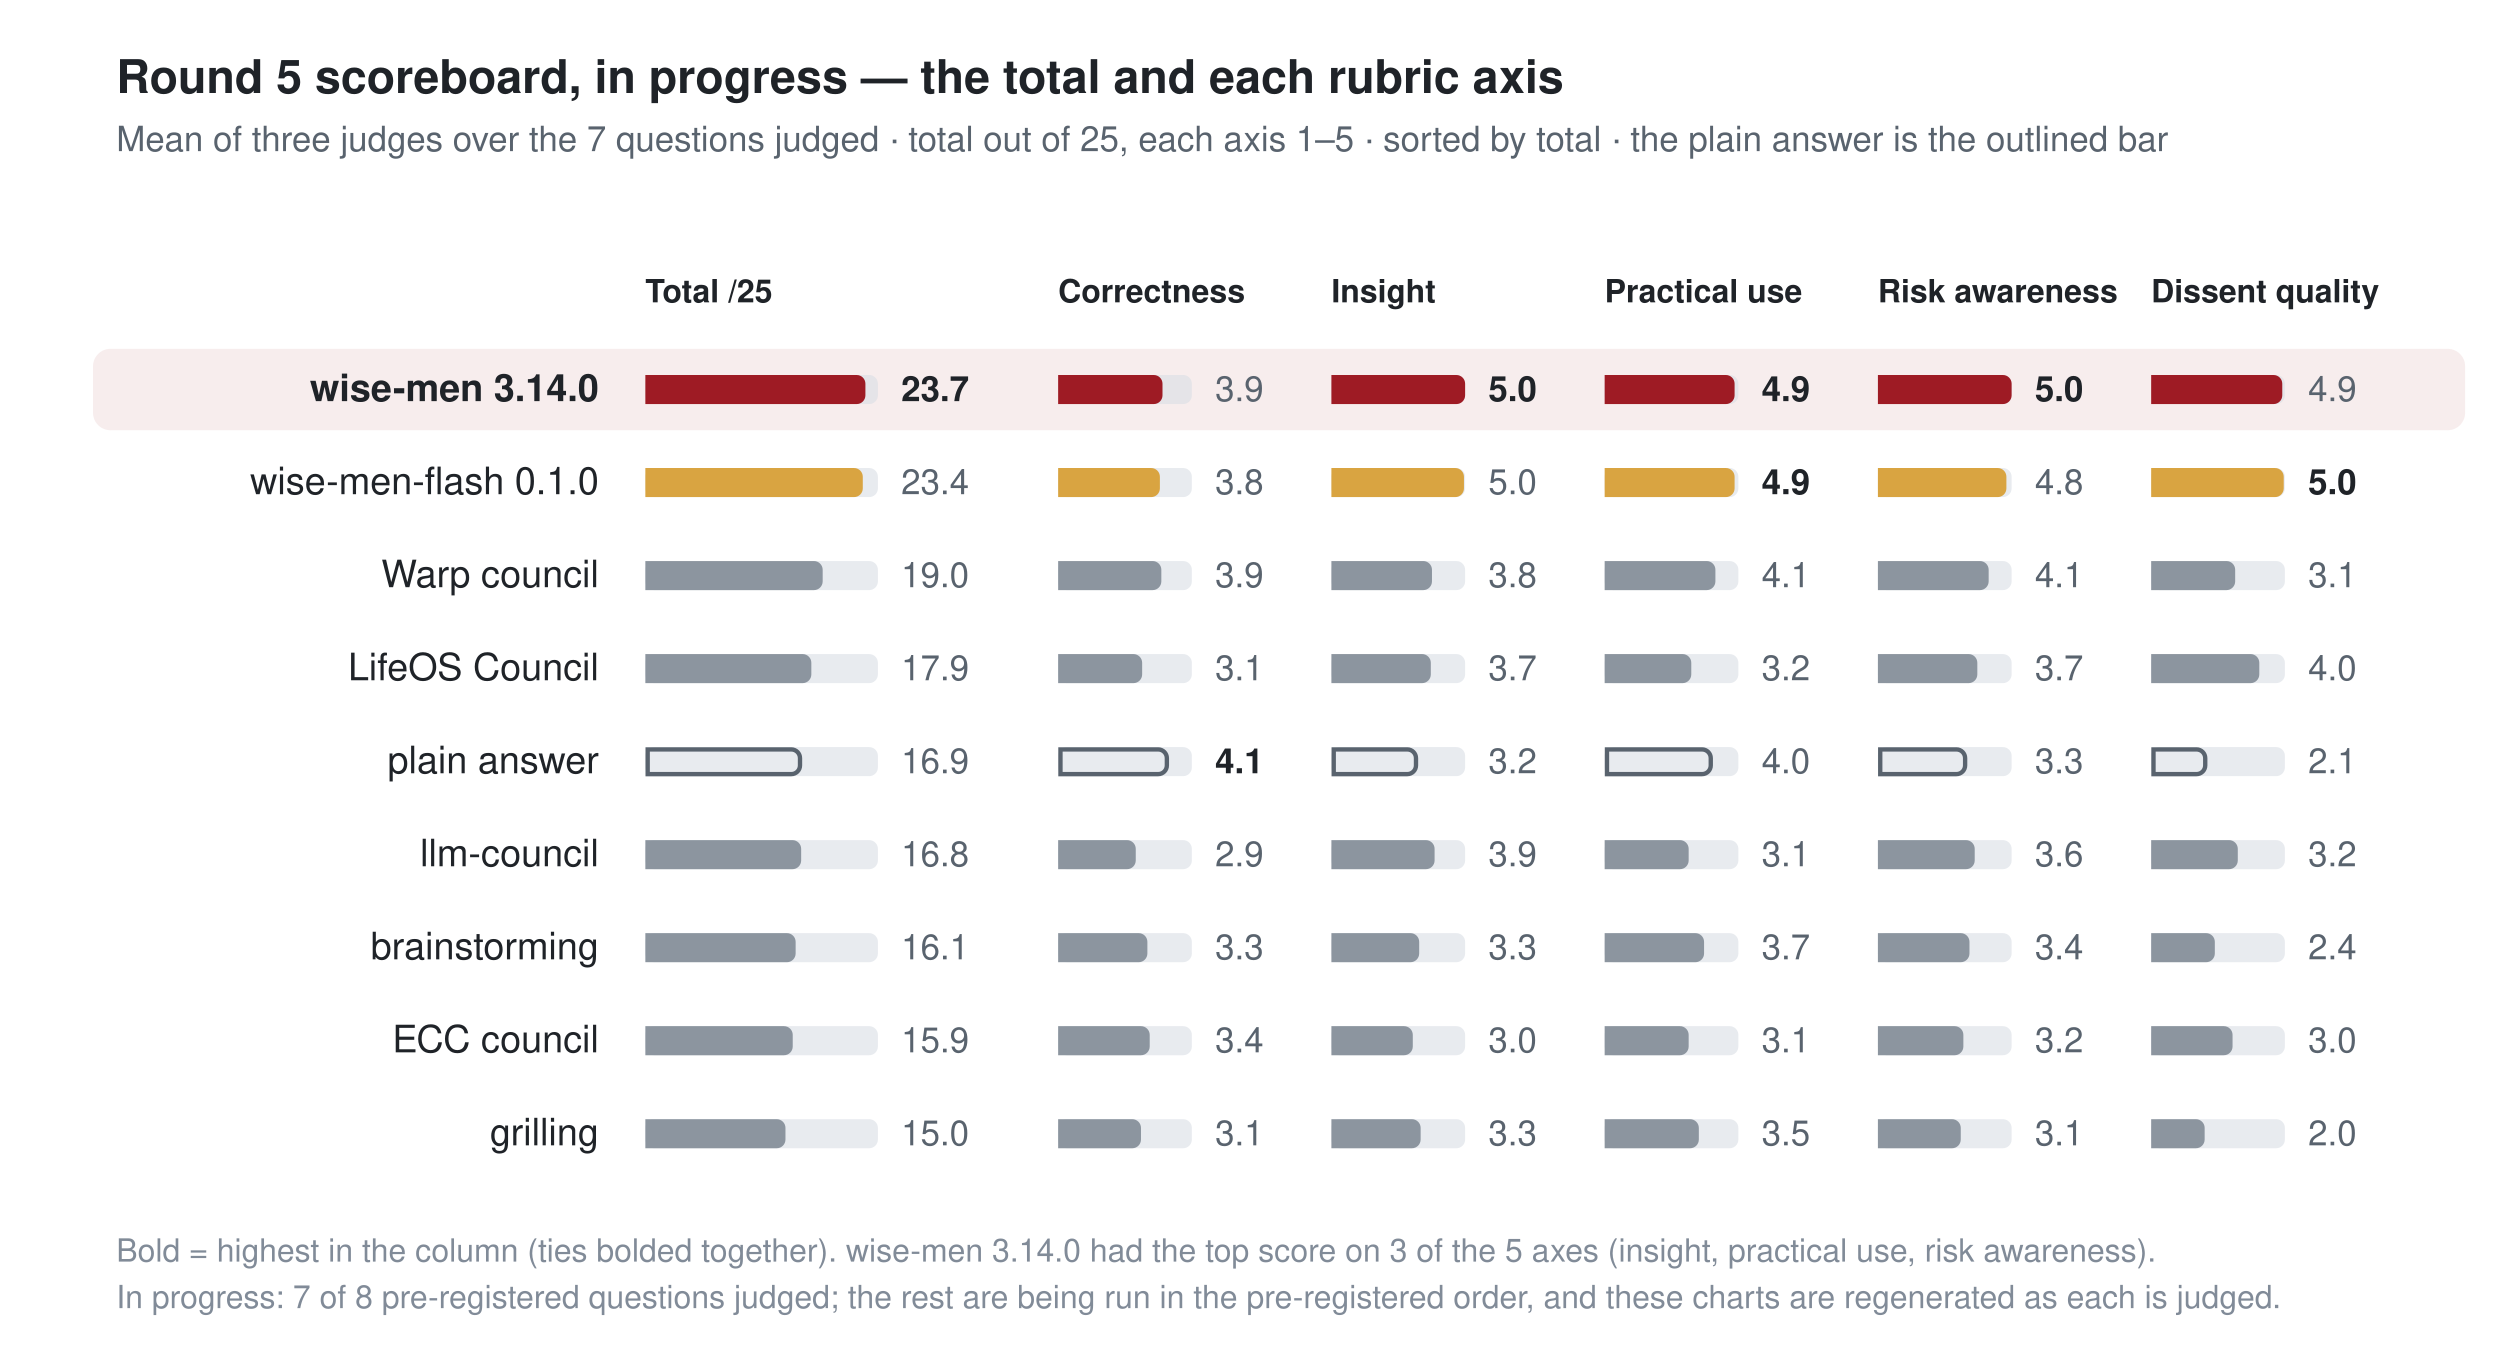
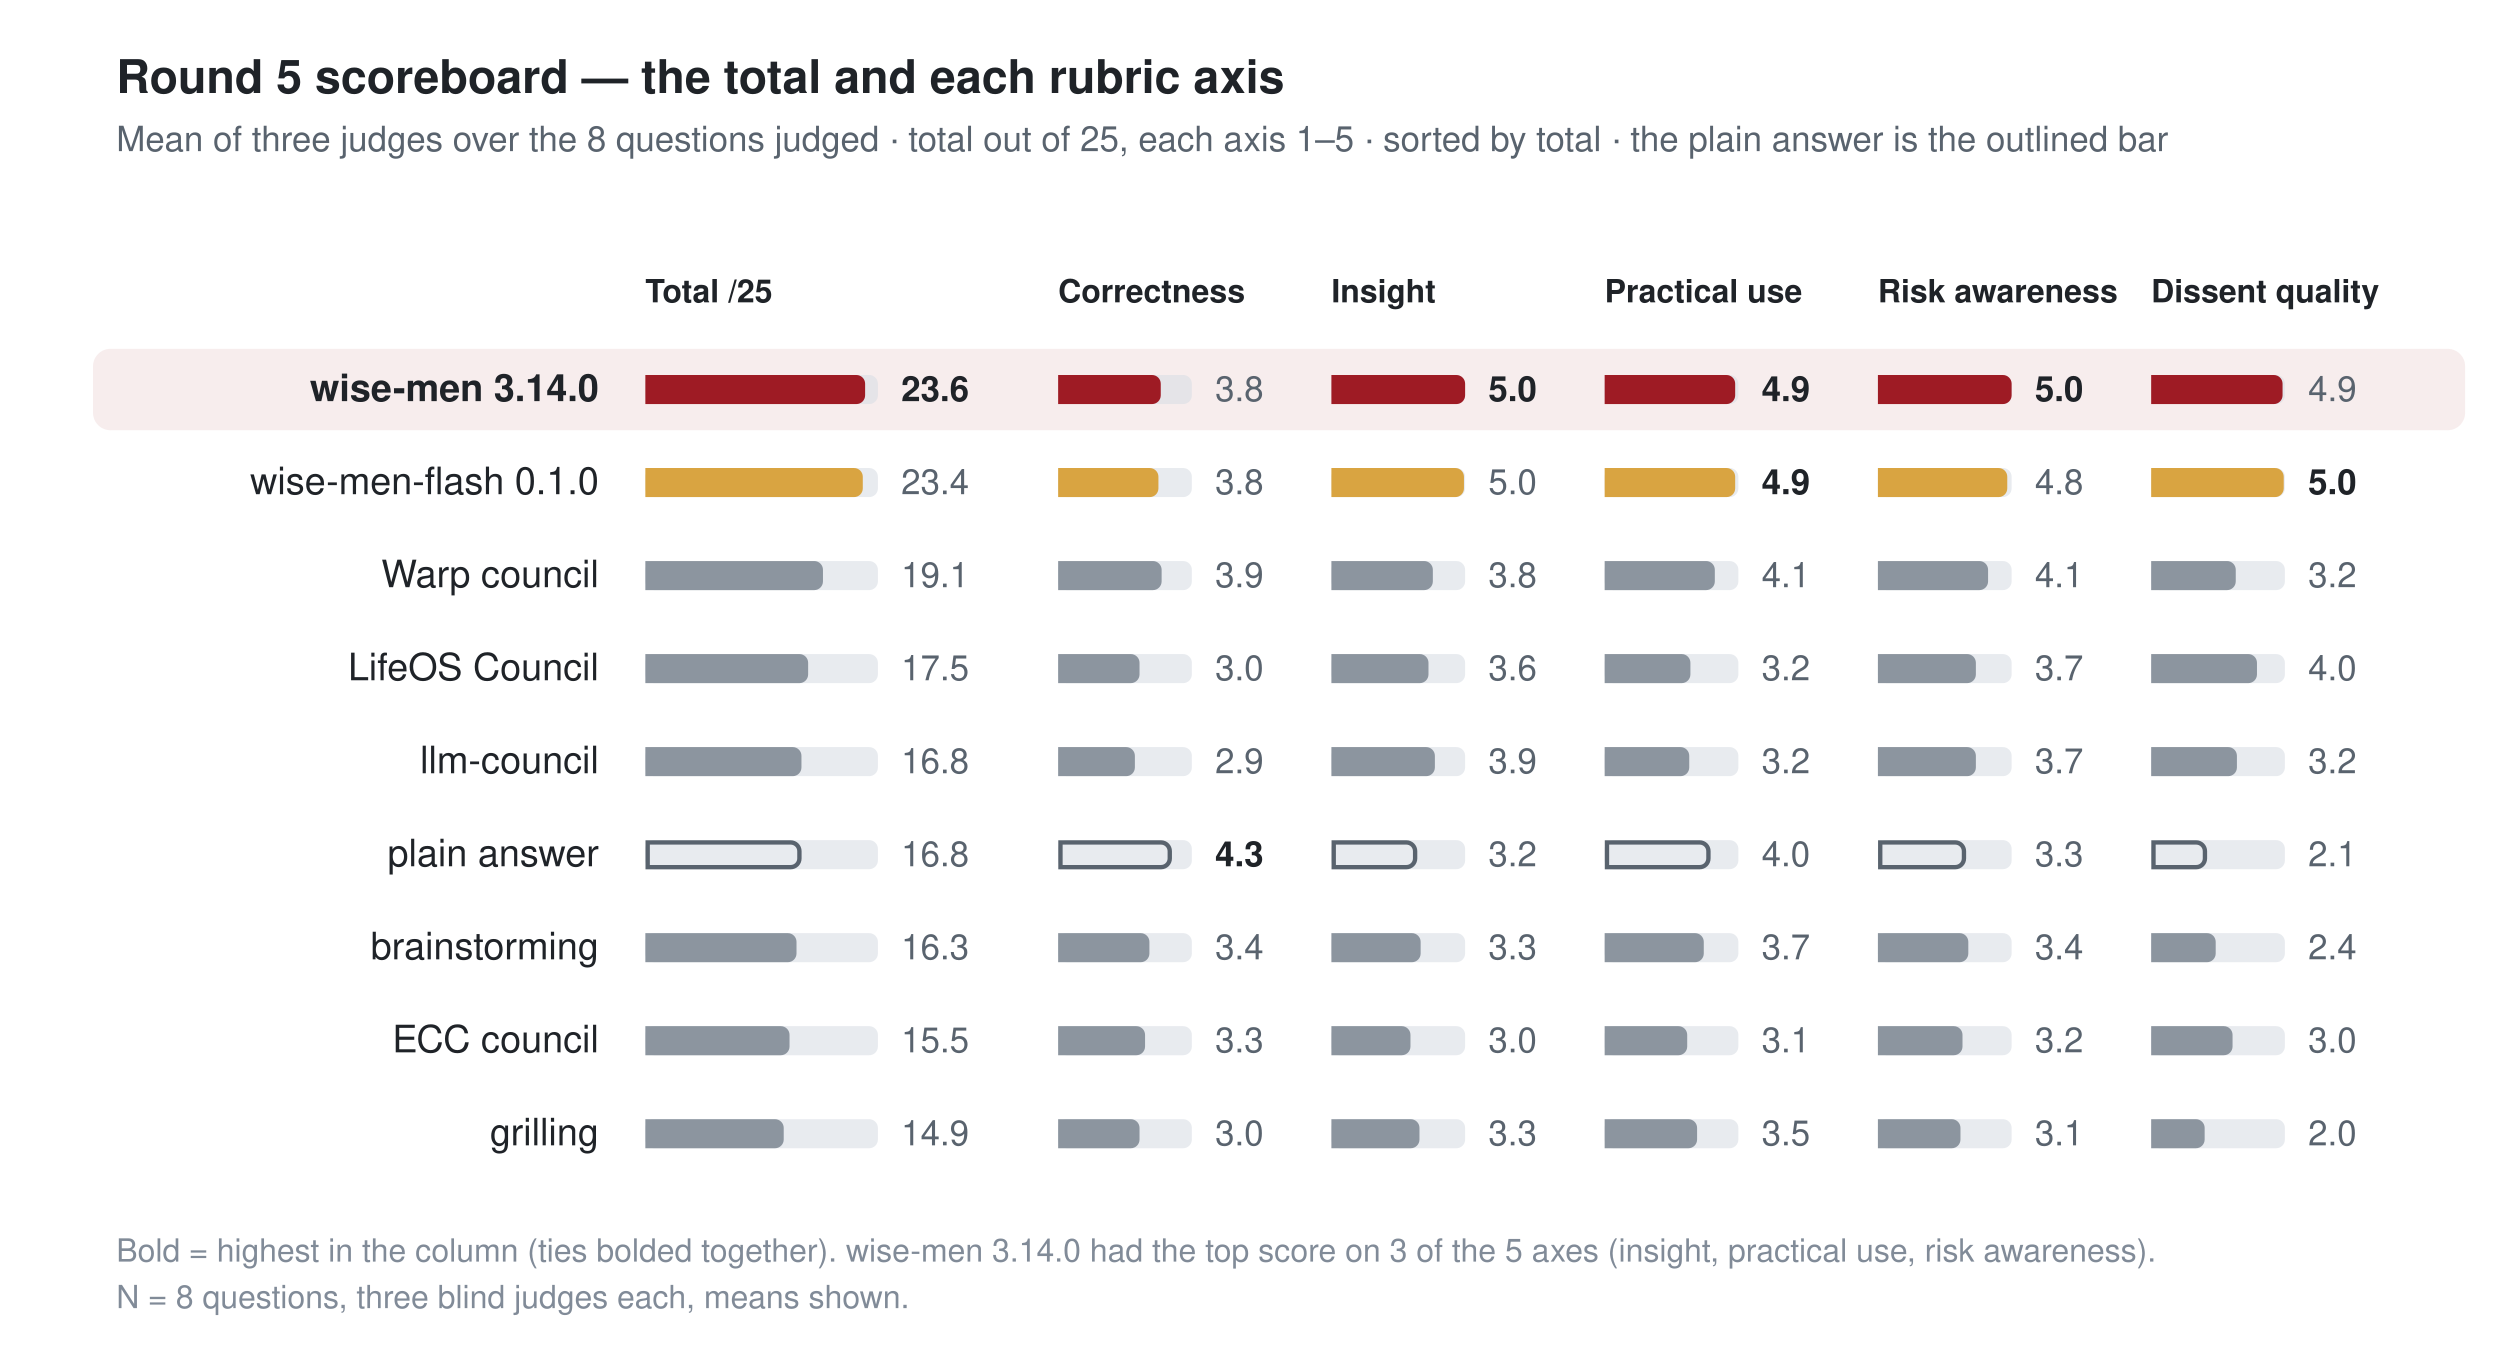
<svg xmlns="http://www.w3.org/2000/svg" viewBox="0 0 860 464" width="860" font-family="-apple-system, BlinkMacSystemFont, 'Segoe UI', Helvetica, Arial, sans-serif">
-   <text x="40" y="32" font-size="16" font-weight="600" fill="#1f2328" text-anchor="start">Round 5 scoreboard, in progress — the total and each rubric axis</text>
-   <text x="40" y="52" font-size="12" font-weight="400" fill="#59636e" text-anchor="start">Mean of three judges over the 7 questions judged · total out of 25, each axis 1–5 · sorted by total · the plain answer is the outlined bar</text>
+   <text x="40" y="32" font-size="16" font-weight="600" fill="#1f2328" text-anchor="start">Round 5 scoreboard — the total and each rubric axis</text>
+   <text x="40" y="52" font-size="12" font-weight="400" fill="#59636e" text-anchor="start">Mean of three judges over the 8 questions judged · total out of 25, each axis 1–5 · sorted by total · the plain answer is the outlined bar</text>
  <text x="222" y="104" font-size="11" font-weight="600" fill="#1f2328" text-anchor="start">Total /25</text>
  <text x="364" y="104" font-size="11" font-weight="600" fill="#1f2328" text-anchor="start">Correctness</text>
  <text x="458" y="104" font-size="11" font-weight="600" fill="#1f2328" text-anchor="start">Insight</text>
  <text x="552" y="104" font-size="11" font-weight="600" fill="#1f2328" text-anchor="start">Practical use</text>
  <text x="646" y="104" font-size="11" font-weight="600" fill="#1f2328" text-anchor="start">Risk awareness</text>
  <text x="740" y="104" font-size="11" font-weight="600" fill="#1f2328" text-anchor="start">Dissent quality</text>
  <rect x="32" y="120" width="816" height="28" rx="6" fill="#9e1b24" fill-opacity="0.08" />
  <text x="206" y="138" font-size="13" font-weight="700" fill="#1f2328" text-anchor="end">wise-men 3.14.0</text>
  <rect x="222" y="129" width="80" height="10" rx="3" fill="#d8dee4" fill-opacity="0.6" />
-   <path d="M222,129h72.7a3,3 0 0 1 3,3v4a3,3 0 0 1 -3,3h-72.7z" fill="#9e1b24" />
-   <text x="310" y="138" font-size="12" font-weight="700" fill="#1f2328" text-anchor="start">23.7</text>
+   <path d="M222,129h72.6a3,3 0 0 1 3,3v4a3,3 0 0 1 -3,3h-72.6z" fill="#9e1b24" />
+   <text x="310" y="138" font-size="12" font-weight="700" fill="#1f2328" text-anchor="start">23.6</text>
  <rect x="364" y="129" width="46" height="10" rx="3" fill="#d8dee4" fill-opacity="0.6" />
-   <path d="M364,129h32.9a3,3 0 0 1 3,3v4a3,3 0 0 1 -3,3h-32.9z" fill="#9e1b24" />
-   <text x="418" y="138" font-size="12" font-weight="400" fill="#59636e" text-anchor="start">3.9</text>
+   <path d="M364,129h32.3a3,3 0 0 1 3,3v4a3,3 0 0 1 -3,3h-32.3z" fill="#9e1b24" />
+   <text x="418" y="138" font-size="12" font-weight="400" fill="#59636e" text-anchor="start">3.8</text>
  <rect x="458" y="129" width="46" height="10" rx="3" fill="#d8dee4" fill-opacity="0.6" />
  <path d="M458,129h43a3,3 0 0 1 3,3v4a3,3 0 0 1 -3,3h-43z" fill="#9e1b24" />
  <text x="512" y="138" font-size="12" font-weight="700" fill="#1f2328" text-anchor="start">5.0</text>
  <rect x="552" y="129" width="46" height="10" rx="3" fill="#d8dee4" fill-opacity="0.6" />
-   <path d="M552,129h41.7a3,3 0 0 1 3,3v4a3,3 0 0 1 -3,3h-41.7z" fill="#9e1b24" />
+   <path d="M552,129h41.9a3,3 0 0 1 3,3v4a3,3 0 0 1 -3,3h-41.9z" fill="#9e1b24" />
  <text x="606" y="138" font-size="12" font-weight="700" fill="#1f2328" text-anchor="start">4.9</text>
  <rect x="646" y="129" width="46" height="10" rx="3" fill="#d8dee4" fill-opacity="0.6" />
  <path d="M646,129h43a3,3 0 0 1 3,3v4a3,3 0 0 1 -3,3h-43z" fill="#9e1b24" />
  <text x="700" y="138" font-size="12" font-weight="700" fill="#1f2328" text-anchor="start">5.0</text>
  <rect x="740" y="129" width="46" height="10" rx="3" fill="#d8dee4" fill-opacity="0.6" />
-   <path d="M740,129h42.1a3,3 0 0 1 3,3v4a3,3 0 0 1 -3,3h-42.1z" fill="#9e1b24" />
+   <path d="M740,129h42.2a3,3 0 0 1 3,3v4a3,3 0 0 1 -3,3h-42.2z" fill="#9e1b24" />
  <text x="794" y="138" font-size="12" font-weight="400" fill="#59636e" text-anchor="start">4.9</text>
  <text x="206" y="170" font-size="13" font-weight="500" fill="#1f2328" text-anchor="end">wise-men-flash 0.1.0</text>
  <rect x="222" y="161" width="80" height="10" rx="3" fill="#d8dee4" fill-opacity="0.6" />
  <path d="M222,161h71.8a3,3 0 0 1 3,3v4a3,3 0 0 1 -3,3h-71.8z" fill="#d9a441" />
  <text x="310" y="170" font-size="12" font-weight="400" fill="#59636e" text-anchor="start">23.4</text>
  <rect x="364" y="161" width="46" height="10" rx="3" fill="#d8dee4" fill-opacity="0.6" />
-   <path d="M364,161h32a3,3 0 0 1 3,3v4a3,3 0 0 1 -3,3h-32z" fill="#d9a441" />
+   <path d="M364,161h31.5a3,3 0 0 1 3,3v4a3,3 0 0 1 -3,3h-31.5z" fill="#d9a441" />
  <text x="418" y="170" font-size="12" font-weight="400" fill="#59636e" text-anchor="start">3.8</text>
  <rect x="458" y="161" width="46" height="10" rx="3" fill="#d8dee4" fill-opacity="0.6" />
  <path d="M458,161h42.6a3,3 0 0 1 3,3v4a3,3 0 0 1 -3,3h-42.6z" fill="#d9a441" />
  <text x="512" y="170" font-size="12" font-weight="400" fill="#59636e" text-anchor="start">5.0</text>
  <rect x="552" y="161" width="46" height="10" rx="3" fill="#d8dee4" fill-opacity="0.6" />
-   <path d="M552,161h41.7a3,3 0 0 1 3,3v4a3,3 0 0 1 -3,3h-41.7z" fill="#d9a441" />
+   <path d="M552,161h41.9a3,3 0 0 1 3,3v4a3,3 0 0 1 -3,3h-41.9z" fill="#d9a441" />
  <text x="606" y="170" font-size="12" font-weight="700" fill="#1f2328" text-anchor="start">4.9</text>
  <rect x="646" y="161" width="46" height="10" rx="3" fill="#d8dee4" fill-opacity="0.6" />
-   <path d="M646,161h41.2a3,3 0 0 1 3,3v4a3,3 0 0 1 -3,3h-41.2z" fill="#d9a441" />
+   <path d="M646,161h41.5a3,3 0 0 1 3,3v4a3,3 0 0 1 -3,3h-41.5z" fill="#d9a441" />
  <text x="700" y="170" font-size="12" font-weight="400" fill="#59636e" text-anchor="start">4.8</text>
  <rect x="740" y="161" width="46" height="10" rx="3" fill="#d8dee4" fill-opacity="0.6" />
  <path d="M740,161h42.6a3,3 0 0 1 3,3v4a3,3 0 0 1 -3,3h-42.6z" fill="#d9a441" />
  <text x="794" y="170" font-size="12" font-weight="700" fill="#1f2328" text-anchor="start">5.0</text>
  <text x="206" y="202" font-size="13" font-weight="500" fill="#1f2328" text-anchor="end">Warp council</text>
  <rect x="222" y="193" width="80" height="10" rx="3" fill="#d8dee4" fill-opacity="0.6" />
-   <path d="M222,193h58a3,3 0 0 1 3,3v4a3,3 0 0 1 -3,3h-58z" fill="#8c959f" />
-   <text x="310" y="202" font-size="12" font-weight="400" fill="#59636e" text-anchor="start">19.0</text>
+   <path d="M222,193h58.1a3,3 0 0 1 3,3v4a3,3 0 0 1 -3,3h-58.1z" fill="#8c959f" />
+   <text x="310" y="202" font-size="12" font-weight="400" fill="#59636e" text-anchor="start">19.1</text>
  <rect x="364" y="193" width="46" height="10" rx="3" fill="#d8dee4" fill-opacity="0.6" />
-   <path d="M364,193h32.5a3,3 0 0 1 3,3v4a3,3 0 0 1 -3,3h-32.5z" fill="#8c959f" />
+   <path d="M364,193h32.6a3,3 0 0 1 3,3v4a3,3 0 0 1 -3,3h-32.6z" fill="#8c959f" />
  <text x="418" y="202" font-size="12" font-weight="400" fill="#59636e" text-anchor="start">3.9</text>
  <rect x="458" y="193" width="46" height="10" rx="3" fill="#d8dee4" fill-opacity="0.6" />
-   <path d="M458,193h31.6a3,3 0 0 1 3,3v4a3,3 0 0 1 -3,3h-31.6z" fill="#8c959f" />
+   <path d="M458,193h31.9a3,3 0 0 1 3,3v4a3,3 0 0 1 -3,3h-31.9z" fill="#8c959f" />
  <text x="512" y="202" font-size="12" font-weight="400" fill="#59636e" text-anchor="start">3.8</text>
  <rect x="552" y="193" width="46" height="10" rx="3" fill="#d8dee4" fill-opacity="0.6" />
-   <path d="M552,193h35.1a3,3 0 0 1 3,3v4a3,3 0 0 1 -3,3h-35.1z" fill="#8c959f" />
+   <path d="M552,193h34.9a3,3 0 0 1 3,3v4a3,3 0 0 1 -3,3h-34.9z" fill="#8c959f" />
  <text x="606" y="202" font-size="12" font-weight="400" fill="#59636e" text-anchor="start">4.1</text>
  <rect x="646" y="193" width="46" height="10" rx="3" fill="#d8dee4" fill-opacity="0.6" />
-   <path d="M646,193h35.1a3,3 0 0 1 3,3v4a3,3 0 0 1 -3,3h-35.1z" fill="#8c959f" />
+   <path d="M646,193h34.9a3,3 0 0 1 3,3v4a3,3 0 0 1 -3,3h-34.9z" fill="#8c959f" />
  <text x="700" y="202" font-size="12" font-weight="400" fill="#59636e" text-anchor="start">4.1</text>
  <rect x="740" y="193" width="46" height="10" rx="3" fill="#d8dee4" fill-opacity="0.6" />
-   <path d="M740,193h25.9a3,3 0 0 1 3,3v4a3,3 0 0 1 -3,3h-25.9z" fill="#8c959f" />
-   <text x="794" y="202" font-size="12" font-weight="400" fill="#59636e" text-anchor="start">3.1</text>
+   <path d="M740,193h26.1a3,3 0 0 1 3,3v4a3,3 0 0 1 -3,3h-26.1z" fill="#8c959f" />
+   <text x="794" y="202" font-size="12" font-weight="400" fill="#59636e" text-anchor="start">3.2</text>
  <text x="206" y="234" font-size="13" font-weight="500" fill="#1f2328" text-anchor="end">LifeOS Council</text>
  <rect x="222" y="225" width="80" height="10" rx="3" fill="#d8dee4" fill-opacity="0.6" />
-   <path d="M222,225h54.1a3,3 0 0 1 3,3v4a3,3 0 0 1 -3,3h-54.1z" fill="#8c959f" />
-   <text x="310" y="234" font-size="12" font-weight="400" fill="#59636e" text-anchor="start">17.9</text>
+   <path d="M222,225h53a3,3 0 0 1 3,3v4a3,3 0 0 1 -3,3h-53z" fill="#8c959f" />
+   <text x="310" y="234" font-size="12" font-weight="400" fill="#59636e" text-anchor="start">17.5</text>
  <rect x="364" y="225" width="46" height="10" rx="3" fill="#d8dee4" fill-opacity="0.6" />
-   <path d="M364,225h25.9a3,3 0 0 1 3,3v4a3,3 0 0 1 -3,3h-25.9z" fill="#8c959f" />
-   <text x="418" y="234" font-size="12" font-weight="400" fill="#59636e" text-anchor="start">3.1</text>
+   <path d="M364,225h25a3,3 0 0 1 3,3v4a3,3 0 0 1 -3,3h-25z" fill="#8c959f" />
+   <text x="418" y="234" font-size="12" font-weight="400" fill="#59636e" text-anchor="start">3.0</text>
  <rect x="458" y="225" width="46" height="10" rx="3" fill="#d8dee4" fill-opacity="0.6" />
-   <path d="M458,225h31.2a3,3 0 0 1 3,3v4a3,3 0 0 1 -3,3h-31.2z" fill="#8c959f" />
-   <text x="512" y="234" font-size="12" font-weight="400" fill="#59636e" text-anchor="start">3.7</text>
+   <path d="M458,225h30.4a3,3 0 0 1 3,3v4a3,3 0 0 1 -3,3h-30.4z" fill="#8c959f" />
+   <text x="512" y="234" font-size="12" font-weight="400" fill="#59636e" text-anchor="start">3.6</text>
  <rect x="552" y="225" width="46" height="10" rx="3" fill="#d8dee4" fill-opacity="0.6" />
-   <path d="M552,225h26.8a3,3 0 0 1 3,3v4a3,3 0 0 1 -3,3h-26.8z" fill="#8c959f" />
+   <path d="M552,225h26.5a3,3 0 0 1 3,3v4a3,3 0 0 1 -3,3h-26.5z" fill="#8c959f" />
  <text x="606" y="234" font-size="12" font-weight="400" fill="#59636e" text-anchor="start">3.2</text>
  <rect x="646" y="225" width="46" height="10" rx="3" fill="#d8dee4" fill-opacity="0.6" />
-   <path d="M646,225h31.2a3,3 0 0 1 3,3v4a3,3 0 0 1 -3,3h-31.2z" fill="#8c959f" />
+   <path d="M646,225h30.7a3,3 0 0 1 3,3v4a3,3 0 0 1 -3,3h-30.7z" fill="#8c959f" />
  <text x="700" y="234" font-size="12" font-weight="400" fill="#59636e" text-anchor="start">3.7</text>
  <rect x="740" y="225" width="46" height="10" rx="3" fill="#d8dee4" fill-opacity="0.6" />
-   <path d="M740,225h34.2a3,3 0 0 1 3,3v4a3,3 0 0 1 -3,3h-34.2z" fill="#8c959f" />
+   <path d="M740,225h33.4a3,3 0 0 1 3,3v4a3,3 0 0 1 -3,3h-33.4z" fill="#8c959f" />
  <text x="794" y="234" font-size="12" font-weight="400" fill="#59636e" text-anchor="start">4.0</text>
-   <text x="206" y="266" font-size="13" font-weight="500" fill="#1f2328" text-anchor="end">plain answer</text>
+   <text x="206" y="266" font-size="13" font-weight="500" fill="#1f2328" text-anchor="end">llm-council</text>
  <rect x="222" y="257" width="80" height="10" rx="3" fill="#d8dee4" fill-opacity="0.6" />
-   <path d="M222.8,257.8h49.4a3,3 0 0 1 3,3v2.5a3,3 0 0 1 -3,3h-49.4z" fill="none" stroke="#59636e" stroke-width="1.5" />
-   <text x="310" y="266" font-size="12" font-weight="400" fill="#59636e" text-anchor="start">16.9</text>
+   <path d="M222,257h50.7a3,3 0 0 1 3,3v4a3,3 0 0 1 -3,3h-50.7z" fill="#8c959f" />
+   <text x="310" y="266" font-size="12" font-weight="400" fill="#59636e" text-anchor="start">16.8</text>
  <rect x="364" y="257" width="46" height="10" rx="3" fill="#d8dee4" fill-opacity="0.6" />
-   <path d="M364.8,257.8h33.6a3,3 0 0 1 3,3v2.5a3,3 0 0 1 -3,3h-33.6z" fill="none" stroke="#59636e" stroke-width="1.5" />
-   <text x="418" y="266" font-size="12" font-weight="700" fill="#1f2328" text-anchor="start">4.1</text>
+   <path d="M364,257h23.4a3,3 0 0 1 3,3v4a3,3 0 0 1 -3,3h-23.4z" fill="#8c959f" />
+   <text x="418" y="266" font-size="12" font-weight="400" fill="#59636e" text-anchor="start">2.9</text>
  <rect x="458" y="257" width="46" height="10" rx="3" fill="#d8dee4" fill-opacity="0.6" />
-   <path d="M458.8,257.8h25.3a3,3 0 0 1 3,3v2.5a3,3 0 0 1 -3,3h-25.3z" fill="none" stroke="#59636e" stroke-width="1.5" />
-   <text x="512" y="266" font-size="12" font-weight="400" fill="#59636e" text-anchor="start">3.2</text>
+   <path d="M458,257h32.6a3,3 0 0 1 3,3v4a3,3 0 0 1 -3,3h-32.6z" fill="#8c959f" />
+   <text x="512" y="266" font-size="12" font-weight="400" fill="#59636e" text-anchor="start">3.9</text>
  <rect x="552" y="257" width="46" height="10" rx="3" fill="#d8dee4" fill-opacity="0.6" />
-   <path d="M552.8,257.8h32.7a3,3 0 0 1 3,3v2.5a3,3 0 0 1 -3,3h-32.7z" fill="none" stroke="#59636e" stroke-width="1.5" />
-   <text x="606" y="266" font-size="12" font-weight="400" fill="#59636e" text-anchor="start">4.0</text>
+   <path d="M552,257h26.1a3,3 0 0 1 3,3v4a3,3 0 0 1 -3,3h-26.1z" fill="#8c959f" />
+   <text x="606" y="266" font-size="12" font-weight="400" fill="#59636e" text-anchor="start">3.2</text>
  <rect x="646" y="257" width="46" height="10" rx="3" fill="#d8dee4" fill-opacity="0.6" />
-   <path d="M646.8,257.8h26.2a3,3 0 0 1 3,3v2.5a3,3 0 0 1 -3,3h-26.2z" fill="none" stroke="#59636e" stroke-width="1.5" />
-   <text x="700" y="266" font-size="12" font-weight="400" fill="#59636e" text-anchor="start">3.3</text>
+   <path d="M646,257h30.7a3,3 0 0 1 3,3v4a3,3 0 0 1 -3,3h-30.7z" fill="#8c959f" />
+   <text x="700" y="266" font-size="12" font-weight="400" fill="#59636e" text-anchor="start">3.7</text>
  <rect x="740" y="257" width="46" height="10" rx="3" fill="#d8dee4" fill-opacity="0.6" />
-   <path d="M740.8,257.8h14.8a3,3 0 0 1 3,3v2.5a3,3 0 0 1 -3,3h-14.8z" fill="none" stroke="#59636e" stroke-width="1.5" />
-   <text x="794" y="266" font-size="12" font-weight="400" fill="#59636e" text-anchor="start">2.1</text>
-   <text x="206" y="298" font-size="13" font-weight="500" fill="#1f2328" text-anchor="end">llm-council</text>
+   <path d="M740,257h26.5a3,3 0 0 1 3,3v4a3,3 0 0 1 -3,3h-26.5z" fill="#8c959f" />
+   <text x="794" y="266" font-size="12" font-weight="400" fill="#59636e" text-anchor="start">3.2</text>
+   <text x="206" y="298" font-size="13" font-weight="500" fill="#1f2328" text-anchor="end">plain answer</text>
  <rect x="222" y="289" width="80" height="10" rx="3" fill="#d8dee4" fill-opacity="0.6" />
-   <path d="M222,289h50.6a3,3 0 0 1 3,3v4a3,3 0 0 1 -3,3h-50.6z" fill="#8c959f" />
+   <path d="M222.8,289.8h49.2a3,3 0 0 1 3,3v2.5a3,3 0 0 1 -3,3h-49.2z" fill="none" stroke="#59636e" stroke-width="1.5" />
  <text x="310" y="298" font-size="12" font-weight="400" fill="#59636e" text-anchor="start">16.8</text>
  <rect x="364" y="289" width="46" height="10" rx="3" fill="#d8dee4" fill-opacity="0.6" />
-   <path d="M364,289h23.7a3,3 0 0 1 3,3v4a3,3 0 0 1 -3,3h-23.7z" fill="#8c959f" />
-   <text x="418" y="298" font-size="12" font-weight="400" fill="#59636e" text-anchor="start">2.9</text>
+   <path d="M364.8,289.8h34.6a3,3 0 0 1 3,3v2.5a3,3 0 0 1 -3,3h-34.6z" fill="none" stroke="#59636e" stroke-width="1.5" />
+   <text x="418" y="298" font-size="12" font-weight="700" fill="#1f2328" text-anchor="start">4.3</text>
  <rect x="458" y="289" width="46" height="10" rx="3" fill="#d8dee4" fill-opacity="0.6" />
-   <path d="M458,289h32.5a3,3 0 0 1 3,3v4a3,3 0 0 1 -3,3h-32.5z" fill="#8c959f" />
-   <text x="512" y="298" font-size="12" font-weight="400" fill="#59636e" text-anchor="start">3.9</text>
+   <path d="M458.8,289.8h25a3,3 0 0 1 3,3v2.5a3,3 0 0 1 -3,3h-25z" fill="none" stroke="#59636e" stroke-width="1.5" />
+   <text x="512" y="298" font-size="12" font-weight="400" fill="#59636e" text-anchor="start">3.2</text>
  <rect x="552" y="289" width="46" height="10" rx="3" fill="#d8dee4" fill-opacity="0.6" />
-   <path d="M552,289h25.9a3,3 0 0 1 3,3v4a3,3 0 0 1 -3,3h-25.9z" fill="#8c959f" />
-   <text x="606" y="298" font-size="12" font-weight="400" fill="#59636e" text-anchor="start">3.1</text>
+   <path d="M552.8,289.8h31.9a3,3 0 0 1 3,3v2.5a3,3 0 0 1 -3,3h-31.9z" fill="none" stroke="#59636e" stroke-width="1.5" />
+   <text x="606" y="298" font-size="12" font-weight="400" fill="#59636e" text-anchor="start">4.0</text>
  <rect x="646" y="289" width="46" height="10" rx="3" fill="#d8dee4" fill-opacity="0.6" />
-   <path d="M646,289h30.3a3,3 0 0 1 3,3v4a3,3 0 0 1 -3,3h-30.3z" fill="#8c959f" />
-   <text x="700" y="298" font-size="12" font-weight="400" fill="#59636e" text-anchor="start">3.6</text>
+   <path d="M646.8,289.8h25.8a3,3 0 0 1 3,3v2.5a3,3 0 0 1 -3,3h-25.8z" fill="none" stroke="#59636e" stroke-width="1.5" />
+   <text x="700" y="298" font-size="12" font-weight="400" fill="#59636e" text-anchor="start">3.3</text>
  <rect x="740" y="289" width="46" height="10" rx="3" fill="#d8dee4" fill-opacity="0.6" />
-   <path d="M740,289h26.8a3,3 0 0 1 3,3v4a3,3 0 0 1 -3,3h-26.8z" fill="#8c959f" />
-   <text x="794" y="298" font-size="12" font-weight="400" fill="#59636e" text-anchor="start">3.2</text>
+   <path d="M740.8,289.8h14.7a3,3 0 0 1 3,3v2.5a3,3 0 0 1 -3,3h-14.7z" fill="none" stroke="#59636e" stroke-width="1.5" />
+   <text x="794" y="298" font-size="12" font-weight="400" fill="#59636e" text-anchor="start">2.1</text>
  <text x="206" y="330" font-size="13" font-weight="500" fill="#1f2328" text-anchor="end">brainstorming</text>
  <rect x="222" y="321" width="80" height="10" rx="3" fill="#d8dee4" fill-opacity="0.6" />
-   <path d="M222,321h48.7a3,3 0 0 1 3,3v4a3,3 0 0 1 -3,3h-48.7z" fill="#8c959f" />
-   <text x="310" y="330" font-size="12" font-weight="400" fill="#59636e" text-anchor="start">16.1</text>
+   <path d="M222,321h49a3,3 0 0 1 3,3v4a3,3 0 0 1 -3,3h-49z" fill="#8c959f" />
+   <text x="310" y="330" font-size="12" font-weight="400" fill="#59636e" text-anchor="start">16.3</text>
  <rect x="364" y="321" width="46" height="10" rx="3" fill="#d8dee4" fill-opacity="0.6" />
-   <path d="M364,321h27.7a3,3 0 0 1 3,3v4a3,3 0 0 1 -3,3h-27.7z" fill="#8c959f" />
-   <text x="418" y="330" font-size="12" font-weight="400" fill="#59636e" text-anchor="start">3.3</text>
+   <path d="M364,321h28.4a3,3 0 0 1 3,3v4a3,3 0 0 1 -3,3h-28.4z" fill="#8c959f" />
+   <text x="418" y="330" font-size="12" font-weight="400" fill="#59636e" text-anchor="start">3.4</text>
  <rect x="458" y="321" width="46" height="10" rx="3" fill="#d8dee4" fill-opacity="0.6" />
-   <path d="M458,321h27.2a3,3 0 0 1 3,3v4a3,3 0 0 1 -3,3h-27.2z" fill="#8c959f" />
+   <path d="M458,321h27.7a3,3 0 0 1 3,3v4a3,3 0 0 1 -3,3h-27.7z" fill="#8c959f" />
  <text x="512" y="330" font-size="12" font-weight="400" fill="#59636e" text-anchor="start">3.3</text>
  <rect x="552" y="321" width="46" height="10" rx="3" fill="#d8dee4" fill-opacity="0.6" />
-   <path d="M552,321h31.2a3,3 0 0 1 3,3v4a3,3 0 0 1 -3,3h-31.2z" fill="#8c959f" />
+   <path d="M552,321h31.1a3,3 0 0 1 3,3v4a3,3 0 0 1 -3,3h-31.1z" fill="#8c959f" />
  <text x="606" y="330" font-size="12" font-weight="400" fill="#59636e" text-anchor="start">3.7</text>
  <rect x="646" y="321" width="46" height="10" rx="3" fill="#d8dee4" fill-opacity="0.6" />
-   <path d="M646,321h28.5a3,3 0 0 1 3,3v4a3,3 0 0 1 -3,3h-28.5z" fill="#8c959f" />
+   <path d="M646,321h28.1a3,3 0 0 1 3,3v4a3,3 0 0 1 -3,3h-28.1z" fill="#8c959f" />
  <text x="700" y="330" font-size="12" font-weight="400" fill="#59636e" text-anchor="start">3.4</text>
  <rect x="740" y="321" width="46" height="10" rx="3" fill="#d8dee4" fill-opacity="0.6" />
-   <path d="M740,321h18.9a3,3 0 0 1 3,3v4a3,3 0 0 1 -3,3h-18.9z" fill="#8c959f" />
+   <path d="M740,321h19.2a3,3 0 0 1 3,3v4a3,3 0 0 1 -3,3h-19.2z" fill="#8c959f" />
  <text x="794" y="330" font-size="12" font-weight="400" fill="#59636e" text-anchor="start">2.4</text>
  <text x="206" y="362" font-size="13" font-weight="500" fill="#1f2328" text-anchor="end">ECC council</text>
  <rect x="222" y="353" width="80" height="10" rx="3" fill="#d8dee4" fill-opacity="0.6" />
-   <path d="M222,353h47.7a3,3 0 0 1 3,3v4a3,3 0 0 1 -3,3h-47.7z" fill="#8c959f" />
-   <text x="310" y="362" font-size="12" font-weight="400" fill="#59636e" text-anchor="start">15.9</text>
+   <path d="M222,353h46.6a3,3 0 0 1 3,3v4a3,3 0 0 1 -3,3h-46.6z" fill="#8c959f" />
+   <text x="310" y="362" font-size="12" font-weight="400" fill="#59636e" text-anchor="start">15.5</text>
  <rect x="364" y="353" width="46" height="10" rx="3" fill="#d8dee4" fill-opacity="0.6" />
-   <path d="M364,353h28.5a3,3 0 0 1 3,3v4a3,3 0 0 1 -3,3h-28.5z" fill="#8c959f" />
-   <text x="418" y="362" font-size="12" font-weight="400" fill="#59636e" text-anchor="start">3.4</text>
+   <path d="M364,353h26.9a3,3 0 0 1 3,3v4a3,3 0 0 1 -3,3h-26.9z" fill="#8c959f" />
+   <text x="418" y="362" font-size="12" font-weight="400" fill="#59636e" text-anchor="start">3.3</text>
  <rect x="458" y="353" width="46" height="10" rx="3" fill="#d8dee4" fill-opacity="0.6" />
-   <path d="M458,353h25a3,3 0 0 1 3,3v4a3,3 0 0 1 -3,3h-25z" fill="#8c959f" />
+   <path d="M458,353h24.2a3,3 0 0 1 3,3v4a3,3 0 0 1 -3,3h-24.2z" fill="#8c959f" />
  <text x="512" y="362" font-size="12" font-weight="400" fill="#59636e" text-anchor="start">3.0</text>
  <rect x="552" y="353" width="46" height="10" rx="3" fill="#d8dee4" fill-opacity="0.6" />
-   <path d="M552,353h25.9a3,3 0 0 1 3,3v4a3,3 0 0 1 -3,3h-25.9z" fill="#8c959f" />
+   <path d="M552,353h25.4a3,3 0 0 1 3,3v4a3,3 0 0 1 -3,3h-25.4z" fill="#8c959f" />
  <text x="606" y="362" font-size="12" font-weight="400" fill="#59636e" text-anchor="start">3.1</text>
  <rect x="646" y="353" width="46" height="10" rx="3" fill="#d8dee4" fill-opacity="0.6" />
-   <path d="M646,353h26.4a3,3 0 0 1 3,3v4a3,3 0 0 1 -3,3h-26.4z" fill="#8c959f" />
+   <path d="M646,353h26.1a3,3 0 0 1 3,3v4a3,3 0 0 1 -3,3h-26.1z" fill="#8c959f" />
  <text x="700" y="362" font-size="12" font-weight="400" fill="#59636e" text-anchor="start">3.2</text>
  <rect x="740" y="353" width="46" height="10" rx="3" fill="#d8dee4" fill-opacity="0.6" />
  <path d="M740,353h25a3,3 0 0 1 3,3v4a3,3 0 0 1 -3,3h-25z" fill="#8c959f" />
  <text x="794" y="362" font-size="12" font-weight="400" fill="#59636e" text-anchor="start">3.0</text>
  <text x="206" y="394" font-size="13" font-weight="500" fill="#1f2328" text-anchor="end">grilling</text>
  <rect x="222" y="385" width="80" height="10" rx="3" fill="#d8dee4" fill-opacity="0.6" />
-   <path d="M222,385h45.2a3,3 0 0 1 3,3v4a3,3 0 0 1 -3,3h-45.2z" fill="#8c959f" />
-   <text x="310" y="394" font-size="12" font-weight="400" fill="#59636e" text-anchor="start">15.0</text>
+   <path d="M222,385h44.6a3,3 0 0 1 3,3v4a3,3 0 0 1 -3,3h-44.6z" fill="#8c959f" />
+   <text x="310" y="394" font-size="12" font-weight="400" fill="#59636e" text-anchor="start">14.9</text>
  <rect x="364" y="385" width="46" height="10" rx="3" fill="#d8dee4" fill-opacity="0.6" />
-   <path d="M364,385h25.5a3,3 0 0 1 3,3v4a3,3 0 0 1 -3,3h-25.5z" fill="#8c959f" />
-   <text x="418" y="394" font-size="12" font-weight="400" fill="#59636e" text-anchor="start">3.1</text>
+   <path d="M364,385h25a3,3 0 0 1 3,3v4a3,3 0 0 1 -3,3h-25z" fill="#8c959f" />
+   <text x="418" y="394" font-size="12" font-weight="400" fill="#59636e" text-anchor="start">3.0</text>
  <rect x="458" y="385" width="46" height="10" rx="3" fill="#d8dee4" fill-opacity="0.6" />
-   <path d="M458,385h27.7a3,3 0 0 1 3,3v4a3,3 0 0 1 -3,3h-27.7z" fill="#8c959f" />
+   <path d="M458,385h27.3a3,3 0 0 1 3,3v4a3,3 0 0 1 -3,3h-27.3z" fill="#8c959f" />
  <text x="512" y="394" font-size="12" font-weight="400" fill="#59636e" text-anchor="start">3.3</text>
  <rect x="552" y="385" width="46" height="10" rx="3" fill="#d8dee4" fill-opacity="0.6" />
-   <path d="M552,385h29.4a3,3 0 0 1 3,3v4a3,3 0 0 1 -3,3h-29.4z" fill="#8c959f" />
+   <path d="M552,385h28.8a3,3 0 0 1 3,3v4a3,3 0 0 1 -3,3h-28.8z" fill="#8c959f" />
  <text x="606" y="394" font-size="12" font-weight="400" fill="#59636e" text-anchor="start">3.5</text>
  <rect x="646" y="385" width="46" height="10" rx="3" fill="#d8dee4" fill-opacity="0.6" />
-   <path d="M646,385h25.5a3,3 0 0 1 3,3v4a3,3 0 0 1 -3,3h-25.5z" fill="#8c959f" />
+   <path d="M646,385h25.4a3,3 0 0 1 3,3v4a3,3 0 0 1 -3,3h-25.4z" fill="#8c959f" />
  <text x="700" y="394" font-size="12" font-weight="400" fill="#59636e" text-anchor="start">3.1</text>
  <rect x="740" y="385" width="46" height="10" rx="3" fill="#d8dee4" fill-opacity="0.6" />
  <path d="M740,385h15.4a3,3 0 0 1 3,3v4a3,3 0 0 1 -3,3h-15.4z" fill="#8c959f" />
  <text x="794" y="394" font-size="12" font-weight="400" fill="#59636e" text-anchor="start">2.0</text>
  <text x="40" y="434" font-size="11" font-weight="400" fill="#818b98" text-anchor="start">Bold = highest in the column (ties bolded together). wise-men 3.14.0 had the top score on 3 of the 5 axes (insight, practical use, risk awareness).</text>
-   <text x="40" y="450" font-size="11" font-weight="400" fill="#818b98" text-anchor="start">In progress: 7 of 8 pre-registered questions judged; the rest are being run in the pre-registered order, and these charts are regenerated as each is judged.</text>
+   <text x="40" y="450" font-size="11" font-weight="400" fill="#818b98" text-anchor="start">N = 8 questions, three blind judges each, means shown.</text>
</svg>
